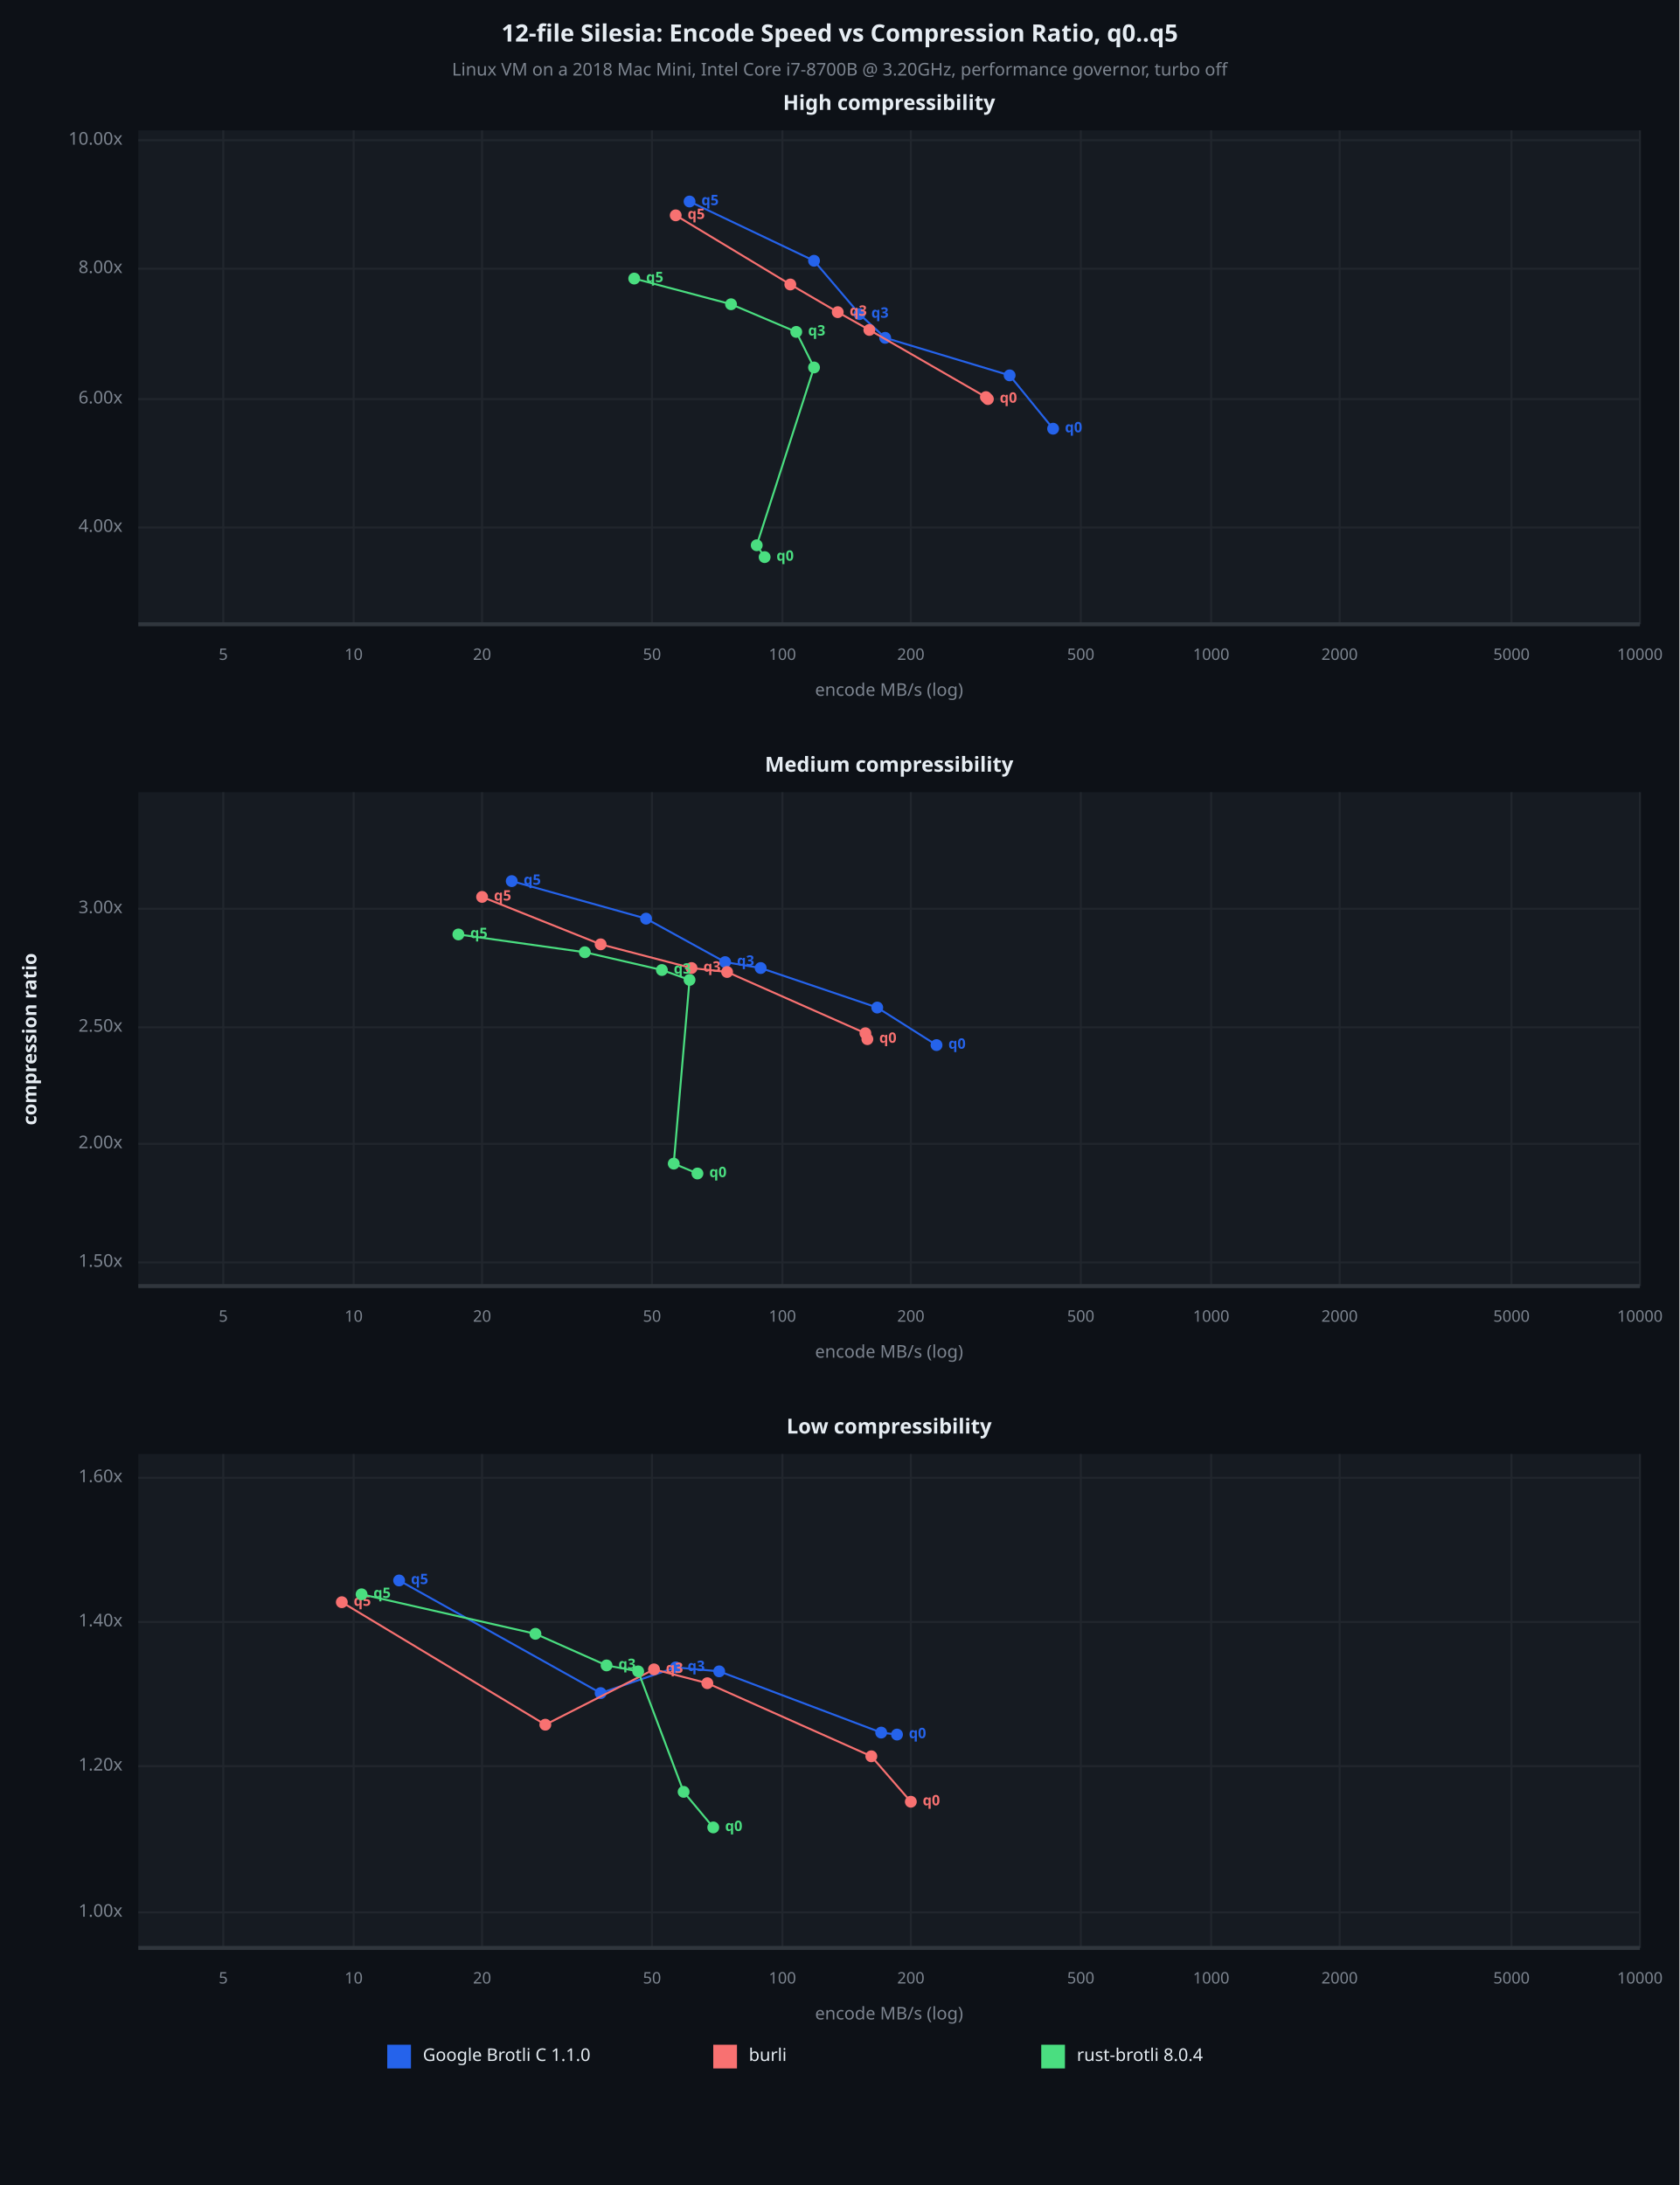
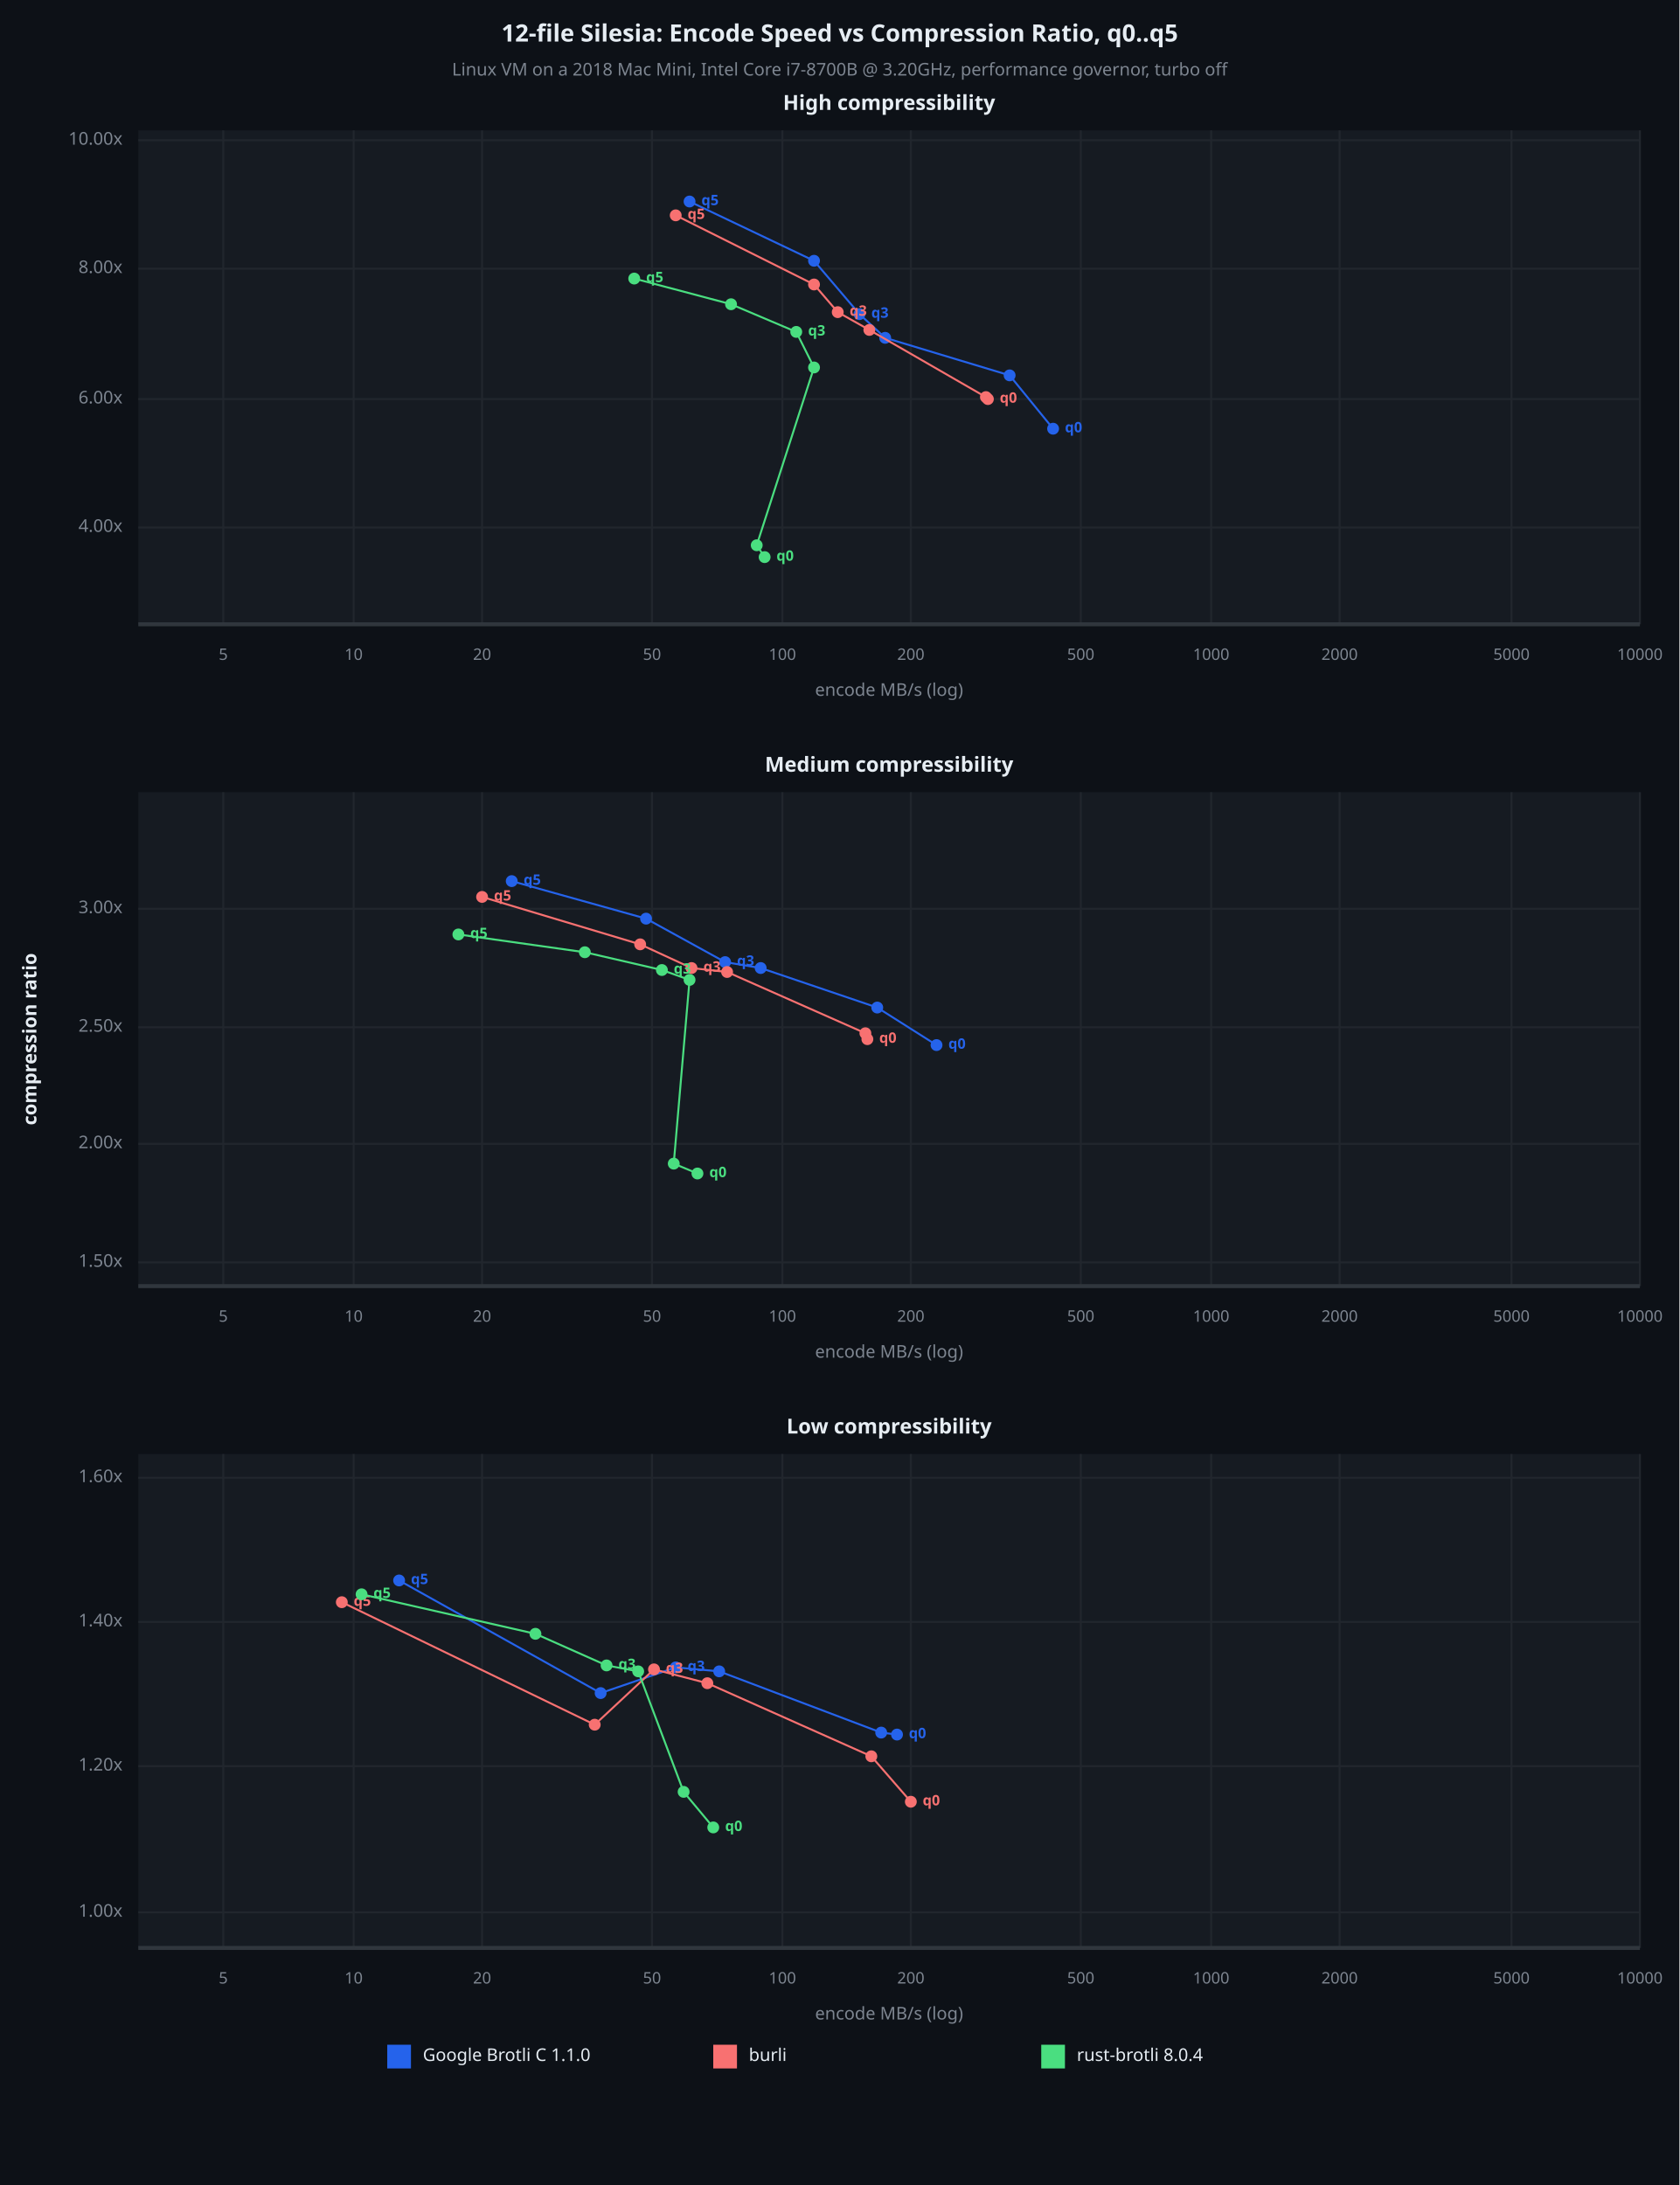
<svg xmlns="http://www.w3.org/2000/svg" viewBox="0 0 850 1106" font-family="system-ui, -apple-system, sans-serif">
  <rect x="0" y="0" width="850" height="1106" opacity="1" fill="#0D1117" stroke="none" />
  <text x="425" y="18" dy="0.5ex" text-anchor="middle" font-family="sans-serif" font-size="12.097" opacity="1" fill="#E6EDF3" font-weight="bold">
12-file Silesia: Encode Speed vs Compression Ratio, q0..q5
</text>
  <text x="425" y="36" dy="0.5ex" text-anchor="middle" font-family="sans-serif" font-size="8.871" opacity="1" fill="#7D8590">
Linux VM on a 2018 Mac Mini, Intel Core i7-8700B @ 3.20GHz, performance governor, turbo off
</text>
  <rect x="70" y="66" width="760" height="250" opacity="1" fill="#161B22" stroke="none" />
  <text x="450" y="53" dy="0.5ex" text-anchor="middle" font-family="sans-serif" font-size="10.484" opacity="1" fill="#E6EDF3" font-weight="bold">
High compressibility
</text>
  <polyline fill="none" opacity="1" stroke="#21262D" stroke-width="1" points="113,66 113,316 " />
  <text x="113" y="332" dy="0.5ex" text-anchor="middle" font-family="sans-serif" font-size="8.065" opacity="1" fill="#7D8590">
5
</text>
  <polyline fill="none" opacity="1" stroke="#21262D" stroke-width="1" points="179,66 179,316 " />
  <text x="179" y="332" dy="0.5ex" text-anchor="middle" font-family="sans-serif" font-size="8.065" opacity="1" fill="#7D8590">
10
</text>
  <polyline fill="none" opacity="1" stroke="#21262D" stroke-width="1" points="244,66 244,316 " />
  <text x="244" y="332" dy="0.5ex" text-anchor="middle" font-family="sans-serif" font-size="8.065" opacity="1" fill="#7D8590">
20
</text>
  <polyline fill="none" opacity="1" stroke="#21262D" stroke-width="1" points="330,66 330,316 " />
  <text x="330" y="332" dy="0.5ex" text-anchor="middle" font-family="sans-serif" font-size="8.065" opacity="1" fill="#7D8590">
50
</text>
  <polyline fill="none" opacity="1" stroke="#21262D" stroke-width="1" points="396,66 396,316 " />
  <text x="396" y="332" dy="0.5ex" text-anchor="middle" font-family="sans-serif" font-size="8.065" opacity="1" fill="#7D8590">
100
</text>
  <polyline fill="none" opacity="1" stroke="#21262D" stroke-width="1" points="461,66 461,316 " />
  <text x="461" y="332" dy="0.5ex" text-anchor="middle" font-family="sans-serif" font-size="8.065" opacity="1" fill="#7D8590">
200
</text>
  <polyline fill="none" opacity="1" stroke="#21262D" stroke-width="1" points="547,66 547,316 " />
  <text x="547" y="332" dy="0.5ex" text-anchor="middle" font-family="sans-serif" font-size="8.065" opacity="1" fill="#7D8590">
500
</text>
  <polyline fill="none" opacity="1" stroke="#21262D" stroke-width="1" points="613,66 613,316 " />
  <text x="613" y="332" dy="0.5ex" text-anchor="middle" font-family="sans-serif" font-size="8.065" opacity="1" fill="#7D8590">
1000
</text>
  <polyline fill="none" opacity="1" stroke="#21262D" stroke-width="1" points="678,66 678,316 " />
  <text x="678" y="332" dy="0.5ex" text-anchor="middle" font-family="sans-serif" font-size="8.065" opacity="1" fill="#7D8590">
2000
</text>
  <polyline fill="none" opacity="1" stroke="#21262D" stroke-width="1" points="765,66 765,316 " />
  <text x="765" y="332" dy="0.5ex" text-anchor="middle" font-family="sans-serif" font-size="8.065" opacity="1" fill="#7D8590">
5000
</text>
  <polyline fill="none" opacity="1" stroke="#21262D" stroke-width="1" points="830,66 830,316 " />
  <text x="830" y="332" dy="0.5ex" text-anchor="middle" font-family="sans-serif" font-size="8.065" opacity="1" fill="#7D8590">
10000
</text>
  <polyline fill="none" opacity="1" stroke="#21262D" stroke-width="1" points="70,267 830,267 " />
  <text x="62" y="267" dy="0.5ex" text-anchor="end" font-family="sans-serif" font-size="8.871" opacity="1" fill="#7D8590">
4.00x
</text>
  <polyline fill="none" opacity="1" stroke="#21262D" stroke-width="1" points="70,202 830,202 " />
  <text x="62" y="202" dy="0.5ex" text-anchor="end" font-family="sans-serif" font-size="8.871" opacity="1" fill="#7D8590">
6.00x
</text>
  <polyline fill="none" opacity="1" stroke="#21262D" stroke-width="1" points="70,136 830,136 " />
  <text x="62" y="136" dy="0.5ex" text-anchor="end" font-family="sans-serif" font-size="8.871" opacity="1" fill="#7D8590">
8.00x
</text>
  <polyline fill="none" opacity="1" stroke="#21262D" stroke-width="1" points="70,71 830,71 " />
  <text x="62" y="71" dy="0.5ex" text-anchor="end" font-family="sans-serif" font-size="8.871" opacity="1" fill="#7D8590">
10.00x
</text>
  <polyline fill="none" opacity="1" stroke="#30363D" stroke-width="2" points="70,316 830,316 " />
  <polyline fill="none" opacity="1" stroke="#2563EB" stroke-width="1" points="533,217 511,190 448,171 435,159 412,132 349,102 " />
  <circle cx="533" cy="217" r="3" opacity="1" fill="#2563EB" stroke="none" stroke-width="1" />
  <text x="539" y="217" dy="0.5ex" text-anchor="start" font-family="sans-serif" font-size="7.258" opacity="1" fill="#2563EB" font-weight="bold">
q0
</text>
  <circle cx="511" cy="190" r="3" opacity="1" fill="#2563EB" stroke="none" stroke-width="1" />
  <circle cx="448" cy="171" r="3" opacity="1" fill="#2563EB" stroke="none" stroke-width="1" />
  <circle cx="435" cy="159" r="3" opacity="1" fill="#2563EB" stroke="none" stroke-width="1" />
  <text x="441" y="159" dy="0.5ex" text-anchor="start" font-family="sans-serif" font-size="7.258" opacity="1" fill="#2563EB" font-weight="bold">
q3
</text>
  <circle cx="412" cy="132" r="3" opacity="1" fill="#2563EB" stroke="none" stroke-width="1" />
  <circle cx="349" cy="102" r="3" opacity="1" fill="#2563EB" stroke="none" stroke-width="1" />
  <text x="355" y="102" dy="0.5ex" text-anchor="start" font-family="sans-serif" font-size="7.258" opacity="1" fill="#2563EB" font-weight="bold">
q5
</text>
-   <polyline fill="none" opacity="1" stroke="#F87171" stroke-width="1" points="500,202 499,201 440,167 424,158 400,144 342,109 " />
+   <polyline fill="none" opacity="1" stroke="#F87171" stroke-width="1" points="500,202 499,201 440,167 424,158 412,144 342,109 " />
  <circle cx="500" cy="202" r="3" opacity="1" fill="#F87171" stroke="none" stroke-width="1" />
  <text x="506" y="202" dy="0.5ex" text-anchor="start" font-family="sans-serif" font-size="7.258" opacity="1" fill="#F87171" font-weight="bold">
q0
</text>
  <circle cx="499" cy="201" r="3" opacity="1" fill="#F87171" stroke="none" stroke-width="1" />
  <circle cx="440" cy="167" r="3" opacity="1" fill="#F87171" stroke="none" stroke-width="1" />
  <circle cx="424" cy="158" r="3" opacity="1" fill="#F87171" stroke="none" stroke-width="1" />
  <text x="430" y="158" dy="0.5ex" text-anchor="start" font-family="sans-serif" font-size="7.258" opacity="1" fill="#F87171" font-weight="bold">
q3
</text>
-   <circle cx="400" cy="144" r="3" opacity="1" fill="#F87171" stroke="none" stroke-width="1" />
+   <circle cx="412" cy="144" r="3" opacity="1" fill="#F87171" stroke="none" stroke-width="1" />
  <circle cx="342" cy="109" r="3" opacity="1" fill="#F87171" stroke="none" stroke-width="1" />
  <text x="348" y="109" dy="0.5ex" text-anchor="start" font-family="sans-serif" font-size="7.258" opacity="1" fill="#F87171" font-weight="bold">
q5
</text>
  <polyline fill="none" opacity="1" stroke="#4ADE80" stroke-width="1" points="387,282 383,276 412,186 403,168 370,154 321,141 " />
  <circle cx="387" cy="282" r="3" opacity="1" fill="#4ADE80" stroke="none" stroke-width="1" />
  <text x="393" y="282" dy="0.5ex" text-anchor="start" font-family="sans-serif" font-size="7.258" opacity="1" fill="#4ADE80" font-weight="bold">
q0
</text>
  <circle cx="383" cy="276" r="3" opacity="1" fill="#4ADE80" stroke="none" stroke-width="1" />
  <circle cx="412" cy="186" r="3" opacity="1" fill="#4ADE80" stroke="none" stroke-width="1" />
  <circle cx="403" cy="168" r="3" opacity="1" fill="#4ADE80" stroke="none" stroke-width="1" />
  <text x="409" y="168" dy="0.5ex" text-anchor="start" font-family="sans-serif" font-size="7.258" opacity="1" fill="#4ADE80" font-weight="bold">
q3
</text>
  <circle cx="370" cy="154" r="3" opacity="1" fill="#4ADE80" stroke="none" stroke-width="1" />
  <circle cx="321" cy="141" r="3" opacity="1" fill="#4ADE80" stroke="none" stroke-width="1" />
  <text x="327" y="141" dy="0.5ex" text-anchor="start" font-family="sans-serif" font-size="7.258" opacity="1" fill="#4ADE80" font-weight="bold">
q5
</text>
  <text x="450" y="350" dy="0.5ex" text-anchor="middle" font-family="sans-serif" font-size="8.871" opacity="1" fill="#7D8590">
encode MB/s (log)
</text>
  <rect x="70" y="401" width="760" height="250" opacity="1" fill="#161B22" stroke="none" />
  <text x="450" y="388" dy="0.5ex" text-anchor="middle" font-family="sans-serif" font-size="10.484" opacity="1" fill="#E6EDF3" font-weight="bold">
Medium compressibility
</text>
  <polyline fill="none" opacity="1" stroke="#21262D" stroke-width="1" points="113,401 113,651 " />
  <text x="113" y="667" dy="0.5ex" text-anchor="middle" font-family="sans-serif" font-size="8.065" opacity="1" fill="#7D8590">
5
</text>
  <polyline fill="none" opacity="1" stroke="#21262D" stroke-width="1" points="179,401 179,651 " />
  <text x="179" y="667" dy="0.5ex" text-anchor="middle" font-family="sans-serif" font-size="8.065" opacity="1" fill="#7D8590">
10
</text>
  <polyline fill="none" opacity="1" stroke="#21262D" stroke-width="1" points="244,401 244,651 " />
  <text x="244" y="667" dy="0.5ex" text-anchor="middle" font-family="sans-serif" font-size="8.065" opacity="1" fill="#7D8590">
20
</text>
  <polyline fill="none" opacity="1" stroke="#21262D" stroke-width="1" points="330,401 330,651 " />
  <text x="330" y="667" dy="0.5ex" text-anchor="middle" font-family="sans-serif" font-size="8.065" opacity="1" fill="#7D8590">
50
</text>
  <polyline fill="none" opacity="1" stroke="#21262D" stroke-width="1" points="396,401 396,651 " />
  <text x="396" y="667" dy="0.5ex" text-anchor="middle" font-family="sans-serif" font-size="8.065" opacity="1" fill="#7D8590">
100
</text>
  <polyline fill="none" opacity="1" stroke="#21262D" stroke-width="1" points="461,401 461,651 " />
  <text x="461" y="667" dy="0.5ex" text-anchor="middle" font-family="sans-serif" font-size="8.065" opacity="1" fill="#7D8590">
200
</text>
  <polyline fill="none" opacity="1" stroke="#21262D" stroke-width="1" points="547,401 547,651 " />
  <text x="547" y="667" dy="0.5ex" text-anchor="middle" font-family="sans-serif" font-size="8.065" opacity="1" fill="#7D8590">
500
</text>
  <polyline fill="none" opacity="1" stroke="#21262D" stroke-width="1" points="613,401 613,651 " />
  <text x="613" y="667" dy="0.5ex" text-anchor="middle" font-family="sans-serif" font-size="8.065" opacity="1" fill="#7D8590">
1000
</text>
  <polyline fill="none" opacity="1" stroke="#21262D" stroke-width="1" points="678,401 678,651 " />
  <text x="678" y="667" dy="0.5ex" text-anchor="middle" font-family="sans-serif" font-size="8.065" opacity="1" fill="#7D8590">
2000
</text>
  <polyline fill="none" opacity="1" stroke="#21262D" stroke-width="1" points="765,401 765,651 " />
  <text x="765" y="667" dy="0.5ex" text-anchor="middle" font-family="sans-serif" font-size="8.065" opacity="1" fill="#7D8590">
5000
</text>
  <polyline fill="none" opacity="1" stroke="#21262D" stroke-width="1" points="830,401 830,651 " />
  <text x="830" y="667" dy="0.5ex" text-anchor="middle" font-family="sans-serif" font-size="8.065" opacity="1" fill="#7D8590">
10000
</text>
  <polyline fill="none" opacity="1" stroke="#21262D" stroke-width="1" points="70,639 830,639 " />
  <text x="62" y="639" dy="0.5ex" text-anchor="end" font-family="sans-serif" font-size="8.871" opacity="1" fill="#7D8590">
1.50x
</text>
  <polyline fill="none" opacity="1" stroke="#21262D" stroke-width="1" points="70,579 830,579 " />
  <text x="62" y="579" dy="0.5ex" text-anchor="end" font-family="sans-serif" font-size="8.871" opacity="1" fill="#7D8590">
2.00x
</text>
  <polyline fill="none" opacity="1" stroke="#21262D" stroke-width="1" points="70,520 830,520 " />
  <text x="62" y="520" dy="0.5ex" text-anchor="end" font-family="sans-serif" font-size="8.871" opacity="1" fill="#7D8590">
2.50x
</text>
  <polyline fill="none" opacity="1" stroke="#21262D" stroke-width="1" points="70,460 830,460 " />
  <text x="62" y="460" dy="0.5ex" text-anchor="end" font-family="sans-serif" font-size="8.871" opacity="1" fill="#7D8590">
3.00x
</text>
  <polyline fill="none" opacity="1" stroke="#30363D" stroke-width="2" points="70,651 830,651 " />
  <polyline fill="none" opacity="1" stroke="#2563EB" stroke-width="1" points="474,529 444,510 385,490 367,487 327,465 259,446 " />
  <circle cx="474" cy="529" r="3" opacity="1" fill="#2563EB" stroke="none" stroke-width="1" />
  <text x="480" y="529" dy="0.5ex" text-anchor="start" font-family="sans-serif" font-size="7.258" opacity="1" fill="#2563EB" font-weight="bold">
q0
</text>
  <circle cx="444" cy="510" r="3" opacity="1" fill="#2563EB" stroke="none" stroke-width="1" />
  <circle cx="385" cy="490" r="3" opacity="1" fill="#2563EB" stroke="none" stroke-width="1" />
  <circle cx="367" cy="487" r="3" opacity="1" fill="#2563EB" stroke="none" stroke-width="1" />
  <text x="373" y="487" dy="0.5ex" text-anchor="start" font-family="sans-serif" font-size="7.258" opacity="1" fill="#2563EB" font-weight="bold">
q3
</text>
  <circle cx="327" cy="465" r="3" opacity="1" fill="#2563EB" stroke="none" stroke-width="1" />
  <circle cx="259" cy="446" r="3" opacity="1" fill="#2563EB" stroke="none" stroke-width="1" />
  <text x="265" y="446" dy="0.5ex" text-anchor="start" font-family="sans-serif" font-size="7.258" opacity="1" fill="#2563EB" font-weight="bold">
q5
</text>
-   <polyline fill="none" opacity="1" stroke="#F87171" stroke-width="1" points="439,526 438,523 368,492 350,490 304,478 244,454 " />
+   <polyline fill="none" opacity="1" stroke="#F87171" stroke-width="1" points="439,526 438,523 368,492 350,490 324,478 244,454 " />
  <circle cx="439" cy="526" r="3" opacity="1" fill="#F87171" stroke="none" stroke-width="1" />
  <text x="445" y="526" dy="0.5ex" text-anchor="start" font-family="sans-serif" font-size="7.258" opacity="1" fill="#F87171" font-weight="bold">
q0
</text>
  <circle cx="438" cy="523" r="3" opacity="1" fill="#F87171" stroke="none" stroke-width="1" />
  <circle cx="368" cy="492" r="3" opacity="1" fill="#F87171" stroke="none" stroke-width="1" />
  <circle cx="350" cy="490" r="3" opacity="1" fill="#F87171" stroke="none" stroke-width="1" />
  <text x="356" y="490" dy="0.5ex" text-anchor="start" font-family="sans-serif" font-size="7.258" opacity="1" fill="#F87171" font-weight="bold">
q3
</text>
-   <circle cx="304" cy="478" r="3" opacity="1" fill="#F87171" stroke="none" stroke-width="1" />
+   <circle cx="324" cy="478" r="3" opacity="1" fill="#F87171" stroke="none" stroke-width="1" />
  <circle cx="244" cy="454" r="3" opacity="1" fill="#F87171" stroke="none" stroke-width="1" />
  <text x="250" y="454" dy="0.5ex" text-anchor="start" font-family="sans-serif" font-size="7.258" opacity="1" fill="#F87171" font-weight="bold">
q5
</text>
  <polyline fill="none" opacity="1" stroke="#4ADE80" stroke-width="1" points="353,594 341,589 349,496 335,491 296,482 232,473 " />
  <circle cx="353" cy="594" r="3" opacity="1" fill="#4ADE80" stroke="none" stroke-width="1" />
  <text x="359" y="594" dy="0.5ex" text-anchor="start" font-family="sans-serif" font-size="7.258" opacity="1" fill="#4ADE80" font-weight="bold">
q0
</text>
  <circle cx="341" cy="589" r="3" opacity="1" fill="#4ADE80" stroke="none" stroke-width="1" />
  <circle cx="349" cy="496" r="3" opacity="1" fill="#4ADE80" stroke="none" stroke-width="1" />
  <circle cx="335" cy="491" r="3" opacity="1" fill="#4ADE80" stroke="none" stroke-width="1" />
  <text x="341" y="491" dy="0.5ex" text-anchor="start" font-family="sans-serif" font-size="7.258" opacity="1" fill="#4ADE80" font-weight="bold">
q3
</text>
  <circle cx="296" cy="482" r="3" opacity="1" fill="#4ADE80" stroke="none" stroke-width="1" />
  <circle cx="232" cy="473" r="3" opacity="1" fill="#4ADE80" stroke="none" stroke-width="1" />
  <text x="238" y="473" dy="0.5ex" text-anchor="start" font-family="sans-serif" font-size="7.258" opacity="1" fill="#4ADE80" font-weight="bold">
q5
</text>
  <text x="450" y="685" dy="0.5ex" text-anchor="middle" font-family="sans-serif" font-size="8.871" opacity="1" fill="#7D8590">
encode MB/s (log)
</text>
  <rect x="70" y="736" width="760" height="250" opacity="1" fill="#161B22" stroke="none" />
  <text x="450" y="723" dy="0.5ex" text-anchor="middle" font-family="sans-serif" font-size="10.484" opacity="1" fill="#E6EDF3" font-weight="bold">
Low compressibility
</text>
  <polyline fill="none" opacity="1" stroke="#21262D" stroke-width="1" points="113,736 113,986 " />
  <text x="113" y="1002" dy="0.5ex" text-anchor="middle" font-family="sans-serif" font-size="8.065" opacity="1" fill="#7D8590">
5
</text>
  <polyline fill="none" opacity="1" stroke="#21262D" stroke-width="1" points="179,736 179,986 " />
  <text x="179" y="1002" dy="0.5ex" text-anchor="middle" font-family="sans-serif" font-size="8.065" opacity="1" fill="#7D8590">
10
</text>
  <polyline fill="none" opacity="1" stroke="#21262D" stroke-width="1" points="244,736 244,986 " />
  <text x="244" y="1002" dy="0.5ex" text-anchor="middle" font-family="sans-serif" font-size="8.065" opacity="1" fill="#7D8590">
20
</text>
  <polyline fill="none" opacity="1" stroke="#21262D" stroke-width="1" points="330,736 330,986 " />
  <text x="330" y="1002" dy="0.5ex" text-anchor="middle" font-family="sans-serif" font-size="8.065" opacity="1" fill="#7D8590">
50
</text>
  <polyline fill="none" opacity="1" stroke="#21262D" stroke-width="1" points="396,736 396,986 " />
  <text x="396" y="1002" dy="0.5ex" text-anchor="middle" font-family="sans-serif" font-size="8.065" opacity="1" fill="#7D8590">
100
</text>
  <polyline fill="none" opacity="1" stroke="#21262D" stroke-width="1" points="461,736 461,986 " />
  <text x="461" y="1002" dy="0.5ex" text-anchor="middle" font-family="sans-serif" font-size="8.065" opacity="1" fill="#7D8590">
200
</text>
  <polyline fill="none" opacity="1" stroke="#21262D" stroke-width="1" points="547,736 547,986 " />
  <text x="547" y="1002" dy="0.5ex" text-anchor="middle" font-family="sans-serif" font-size="8.065" opacity="1" fill="#7D8590">
500
</text>
  <polyline fill="none" opacity="1" stroke="#21262D" stroke-width="1" points="613,736 613,986 " />
  <text x="613" y="1002" dy="0.5ex" text-anchor="middle" font-family="sans-serif" font-size="8.065" opacity="1" fill="#7D8590">
1000
</text>
  <polyline fill="none" opacity="1" stroke="#21262D" stroke-width="1" points="678,736 678,986 " />
  <text x="678" y="1002" dy="0.5ex" text-anchor="middle" font-family="sans-serif" font-size="8.065" opacity="1" fill="#7D8590">
2000
</text>
  <polyline fill="none" opacity="1" stroke="#21262D" stroke-width="1" points="765,736 765,986 " />
  <text x="765" y="1002" dy="0.5ex" text-anchor="middle" font-family="sans-serif" font-size="8.065" opacity="1" fill="#7D8590">
5000
</text>
  <polyline fill="none" opacity="1" stroke="#21262D" stroke-width="1" points="830,736 830,986 " />
  <text x="830" y="1002" dy="0.5ex" text-anchor="middle" font-family="sans-serif" font-size="8.065" opacity="1" fill="#7D8590">
10000
</text>
  <polyline fill="none" opacity="1" stroke="#21262D" stroke-width="1" points="70,968 830,968 " />
  <text x="62" y="968" dy="0.5ex" text-anchor="end" font-family="sans-serif" font-size="8.871" opacity="1" fill="#7D8590">
1.00x
</text>
  <polyline fill="none" opacity="1" stroke="#21262D" stroke-width="1" points="70,894 830,894 " />
  <text x="62" y="894" dy="0.5ex" text-anchor="end" font-family="sans-serif" font-size="8.871" opacity="1" fill="#7D8590">
1.20x
</text>
  <polyline fill="none" opacity="1" stroke="#21262D" stroke-width="1" points="70,821 830,821 " />
  <text x="62" y="821" dy="0.5ex" text-anchor="end" font-family="sans-serif" font-size="8.871" opacity="1" fill="#7D8590">
1.40x
</text>
  <polyline fill="none" opacity="1" stroke="#21262D" stroke-width="1" points="70,748 830,748 " />
  <text x="62" y="748" dy="0.5ex" text-anchor="end" font-family="sans-serif" font-size="8.871" opacity="1" fill="#7D8590">
1.60x
</text>
  <polyline fill="none" opacity="1" stroke="#30363D" stroke-width="2" points="70,986 830,986 " />
  <polyline fill="none" opacity="1" stroke="#2563EB" stroke-width="1" points="454,878 446,877 364,846 342,844 304,857 202,800 " />
  <circle cx="454" cy="878" r="3" opacity="1" fill="#2563EB" stroke="none" stroke-width="1" />
  <text x="460" y="878" dy="0.5ex" text-anchor="start" font-family="sans-serif" font-size="7.258" opacity="1" fill="#2563EB" font-weight="bold">
q0
</text>
  <circle cx="446" cy="877" r="3" opacity="1" fill="#2563EB" stroke="none" stroke-width="1" />
  <circle cx="364" cy="846" r="3" opacity="1" fill="#2563EB" stroke="none" stroke-width="1" />
  <circle cx="342" cy="844" r="3" opacity="1" fill="#2563EB" stroke="none" stroke-width="1" />
  <text x="348" y="844" dy="0.5ex" text-anchor="start" font-family="sans-serif" font-size="7.258" opacity="1" fill="#2563EB" font-weight="bold">
q3
</text>
  <circle cx="304" cy="857" r="3" opacity="1" fill="#2563EB" stroke="none" stroke-width="1" />
  <circle cx="202" cy="800" r="3" opacity="1" fill="#2563EB" stroke="none" stroke-width="1" />
  <text x="208" y="800" dy="0.5ex" text-anchor="start" font-family="sans-serif" font-size="7.258" opacity="1" fill="#2563EB" font-weight="bold">
q5
</text>
-   <polyline fill="none" opacity="1" stroke="#F87171" stroke-width="1" points="461,912 441,889 358,852 331,845 276,873 173,811 " />
+   <polyline fill="none" opacity="1" stroke="#F87171" stroke-width="1" points="461,912 441,889 358,852 331,845 301,873 173,811 " />
  <circle cx="461" cy="912" r="3" opacity="1" fill="#F87171" stroke="none" stroke-width="1" />
  <text x="467" y="912" dy="0.5ex" text-anchor="start" font-family="sans-serif" font-size="7.258" opacity="1" fill="#F87171" font-weight="bold">
q0
</text>
  <circle cx="441" cy="889" r="3" opacity="1" fill="#F87171" stroke="none" stroke-width="1" />
  <circle cx="358" cy="852" r="3" opacity="1" fill="#F87171" stroke="none" stroke-width="1" />
  <circle cx="331" cy="845" r="3" opacity="1" fill="#F87171" stroke="none" stroke-width="1" />
  <text x="337" y="845" dy="0.5ex" text-anchor="start" font-family="sans-serif" font-size="7.258" opacity="1" fill="#F87171" font-weight="bold">
q3
</text>
-   <circle cx="276" cy="873" r="3" opacity="1" fill="#F87171" stroke="none" stroke-width="1" />
+   <circle cx="301" cy="873" r="3" opacity="1" fill="#F87171" stroke="none" stroke-width="1" />
  <circle cx="173" cy="811" r="3" opacity="1" fill="#F87171" stroke="none" stroke-width="1" />
  <text x="179" y="811" dy="0.5ex" text-anchor="start" font-family="sans-serif" font-size="7.258" opacity="1" fill="#F87171" font-weight="bold">
q5
</text>
  <polyline fill="none" opacity="1" stroke="#4ADE80" stroke-width="1" points="361,925 346,907 323,846 307,843 271,827 183,807 " />
  <circle cx="361" cy="925" r="3" opacity="1" fill="#4ADE80" stroke="none" stroke-width="1" />
  <text x="367" y="925" dy="0.5ex" text-anchor="start" font-family="sans-serif" font-size="7.258" opacity="1" fill="#4ADE80" font-weight="bold">
q0
</text>
  <circle cx="346" cy="907" r="3" opacity="1" fill="#4ADE80" stroke="none" stroke-width="1" />
  <circle cx="323" cy="846" r="3" opacity="1" fill="#4ADE80" stroke="none" stroke-width="1" />
  <circle cx="307" cy="843" r="3" opacity="1" fill="#4ADE80" stroke="none" stroke-width="1" />
  <text x="313" y="843" dy="0.5ex" text-anchor="start" font-family="sans-serif" font-size="7.258" opacity="1" fill="#4ADE80" font-weight="bold">
q3
</text>
  <circle cx="271" cy="827" r="3" opacity="1" fill="#4ADE80" stroke="none" stroke-width="1" />
  <circle cx="183" cy="807" r="3" opacity="1" fill="#4ADE80" stroke="none" stroke-width="1" />
  <text x="189" y="807" dy="0.5ex" text-anchor="start" font-family="sans-serif" font-size="7.258" opacity="1" fill="#4ADE80" font-weight="bold">
q5
</text>
  <text x="450" y="1020" dy="0.5ex" text-anchor="middle" font-family="sans-serif" font-size="8.871" opacity="1" fill="#7D8590">
encode MB/s (log)
</text>
  <text x="16" y="526" dy="0.5ex" text-anchor="middle" font-family="sans-serif" font-size="9.677" opacity="1" fill="#E6EDF3" font-weight="bold" transform="rotate(270, 16, 526)">
compression ratio
</text>
  <rect x="196" y="1035" width="12" height="12" opacity="1" fill="#2563EB" stroke="none" />
  <text x="214" y="1041" dy="0.5ex" text-anchor="start" font-family="sans-serif" font-size="8.871" opacity="1" fill="#E6EDF3">
Google Brotli C 1.1.0
</text>
  <rect x="361" y="1035" width="12" height="12" opacity="1" fill="#F87171" stroke="none" />
  <text x="379" y="1041" dy="0.5ex" text-anchor="start" font-family="sans-serif" font-size="8.871" opacity="1" fill="#E6EDF3">
burli
</text>
  <rect x="527" y="1035" width="12" height="12" opacity="1" fill="#4ADE80" stroke="none" />
  <text x="545" y="1041" dy="0.5ex" text-anchor="start" font-family="sans-serif" font-size="8.871" opacity="1" fill="#E6EDF3">
rust-brotli 8.0.4
</text>
</svg>
